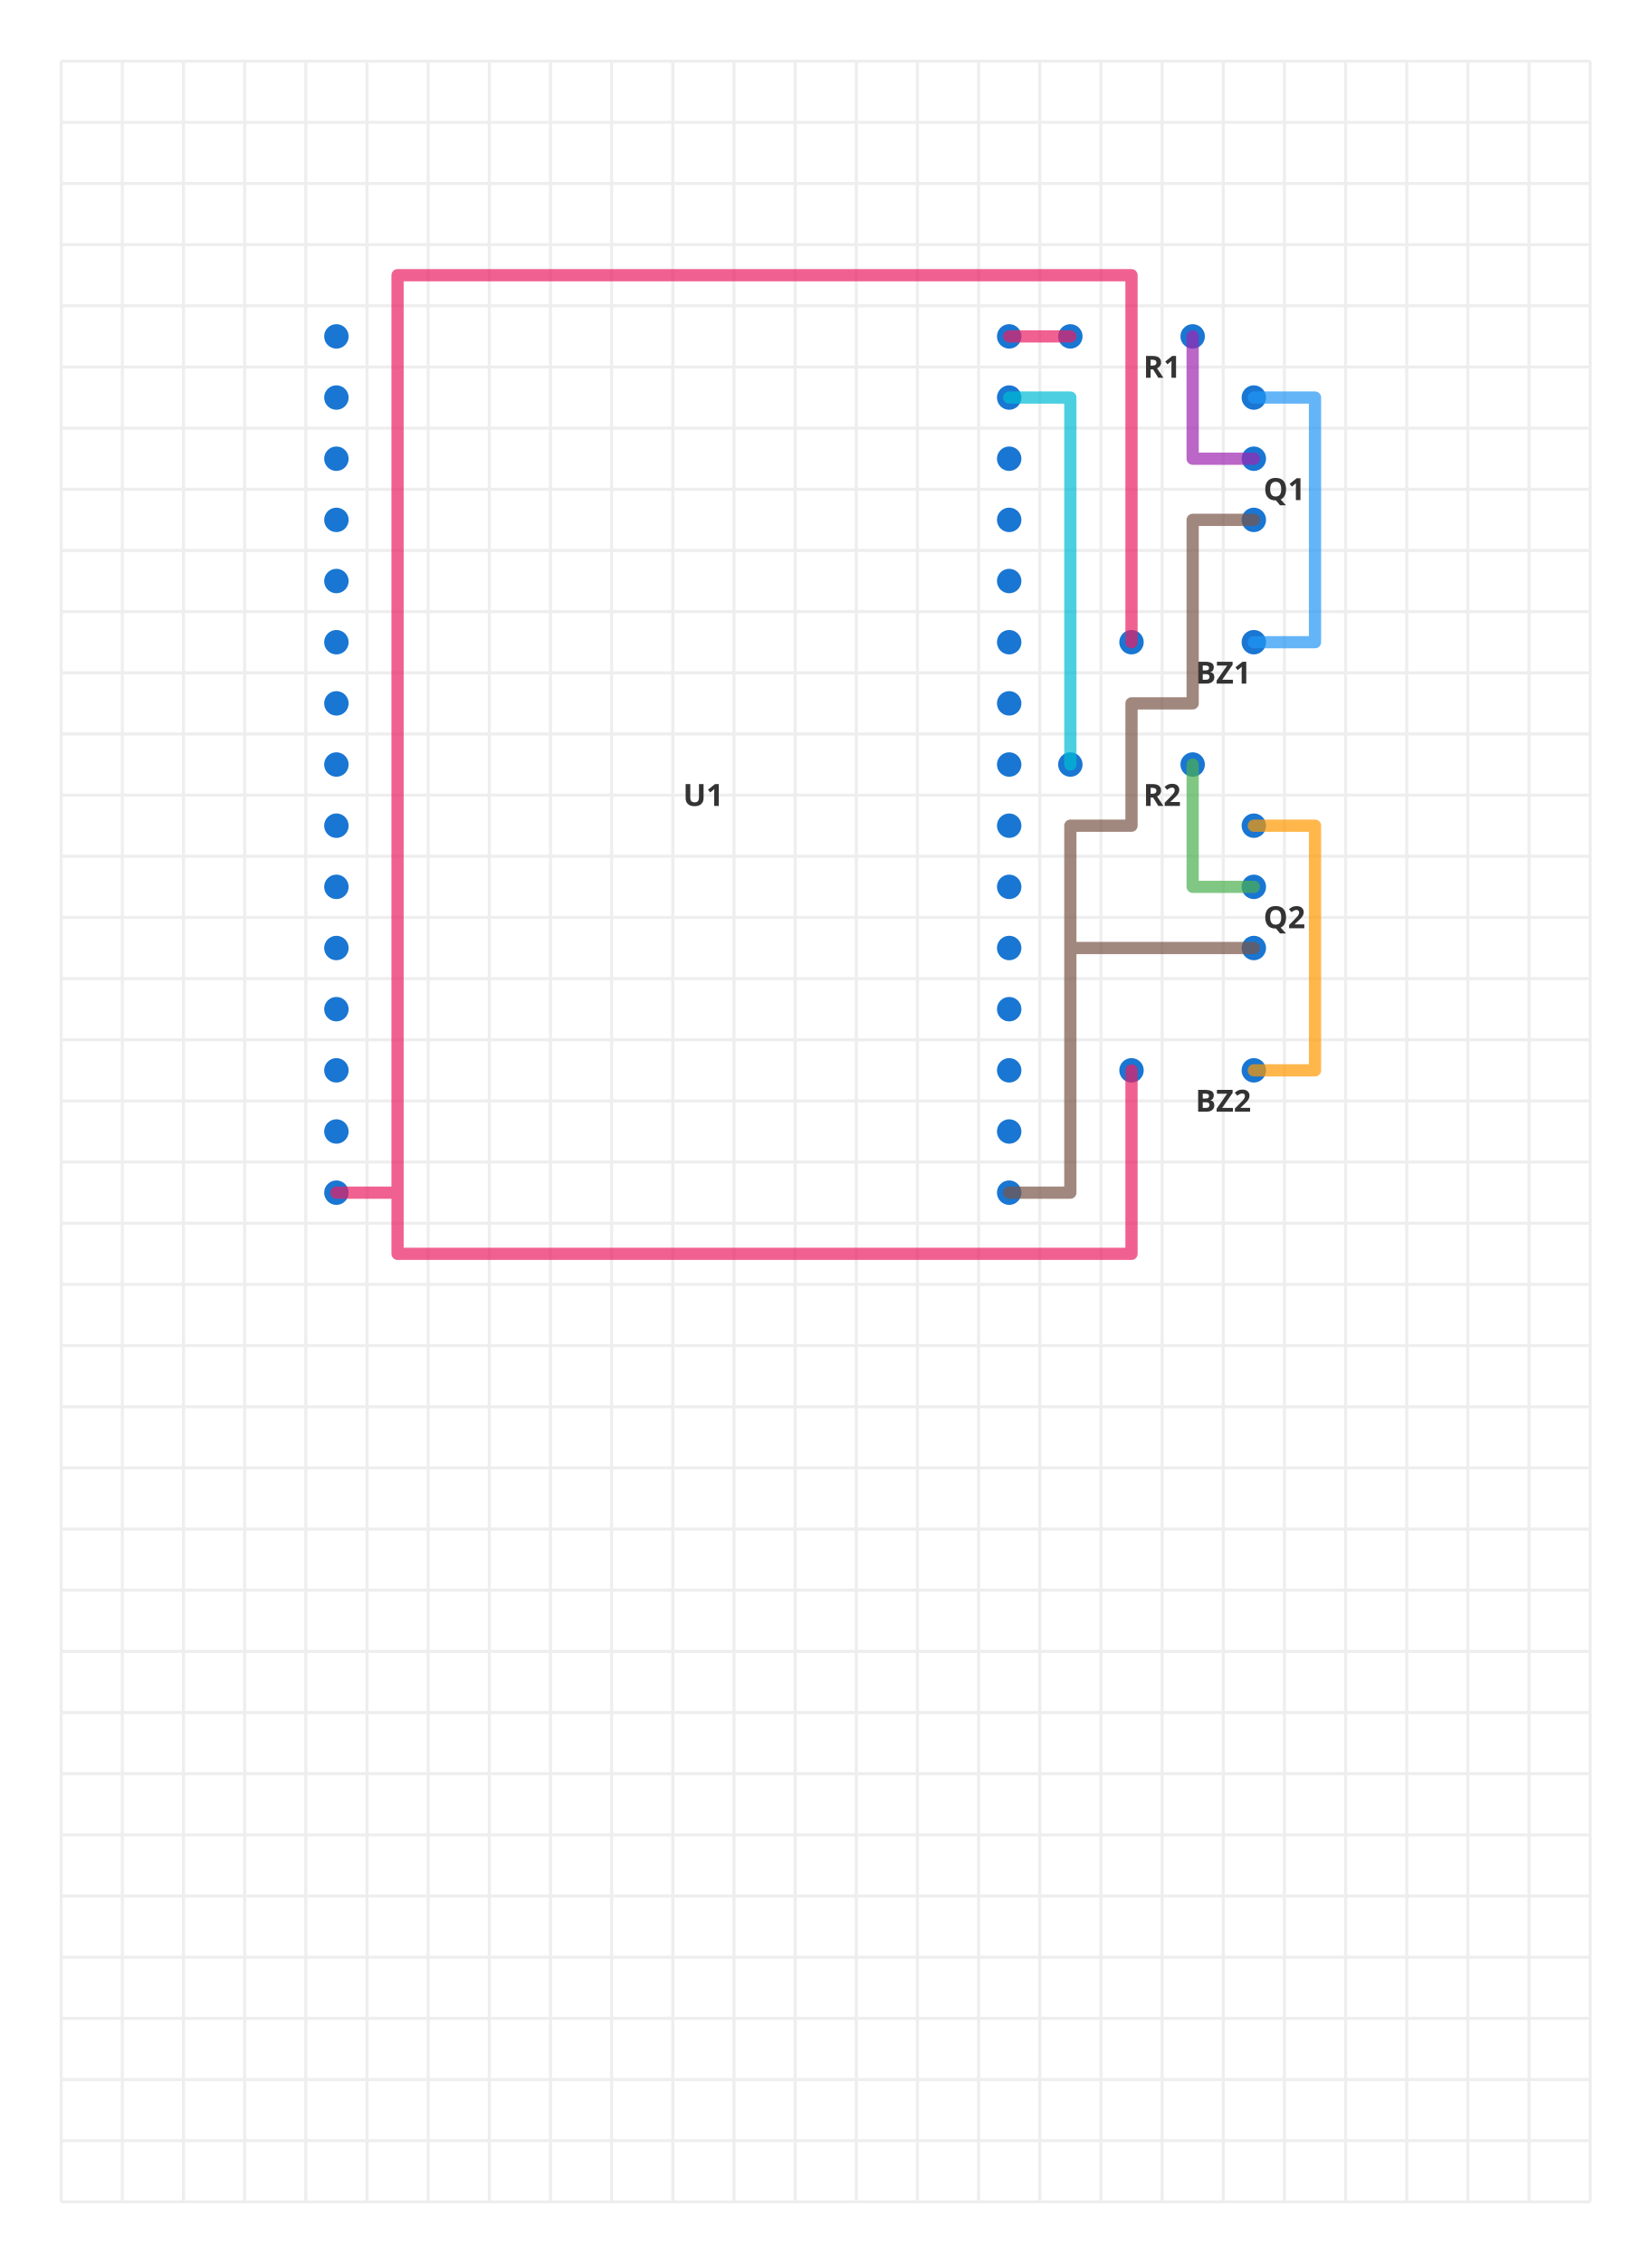
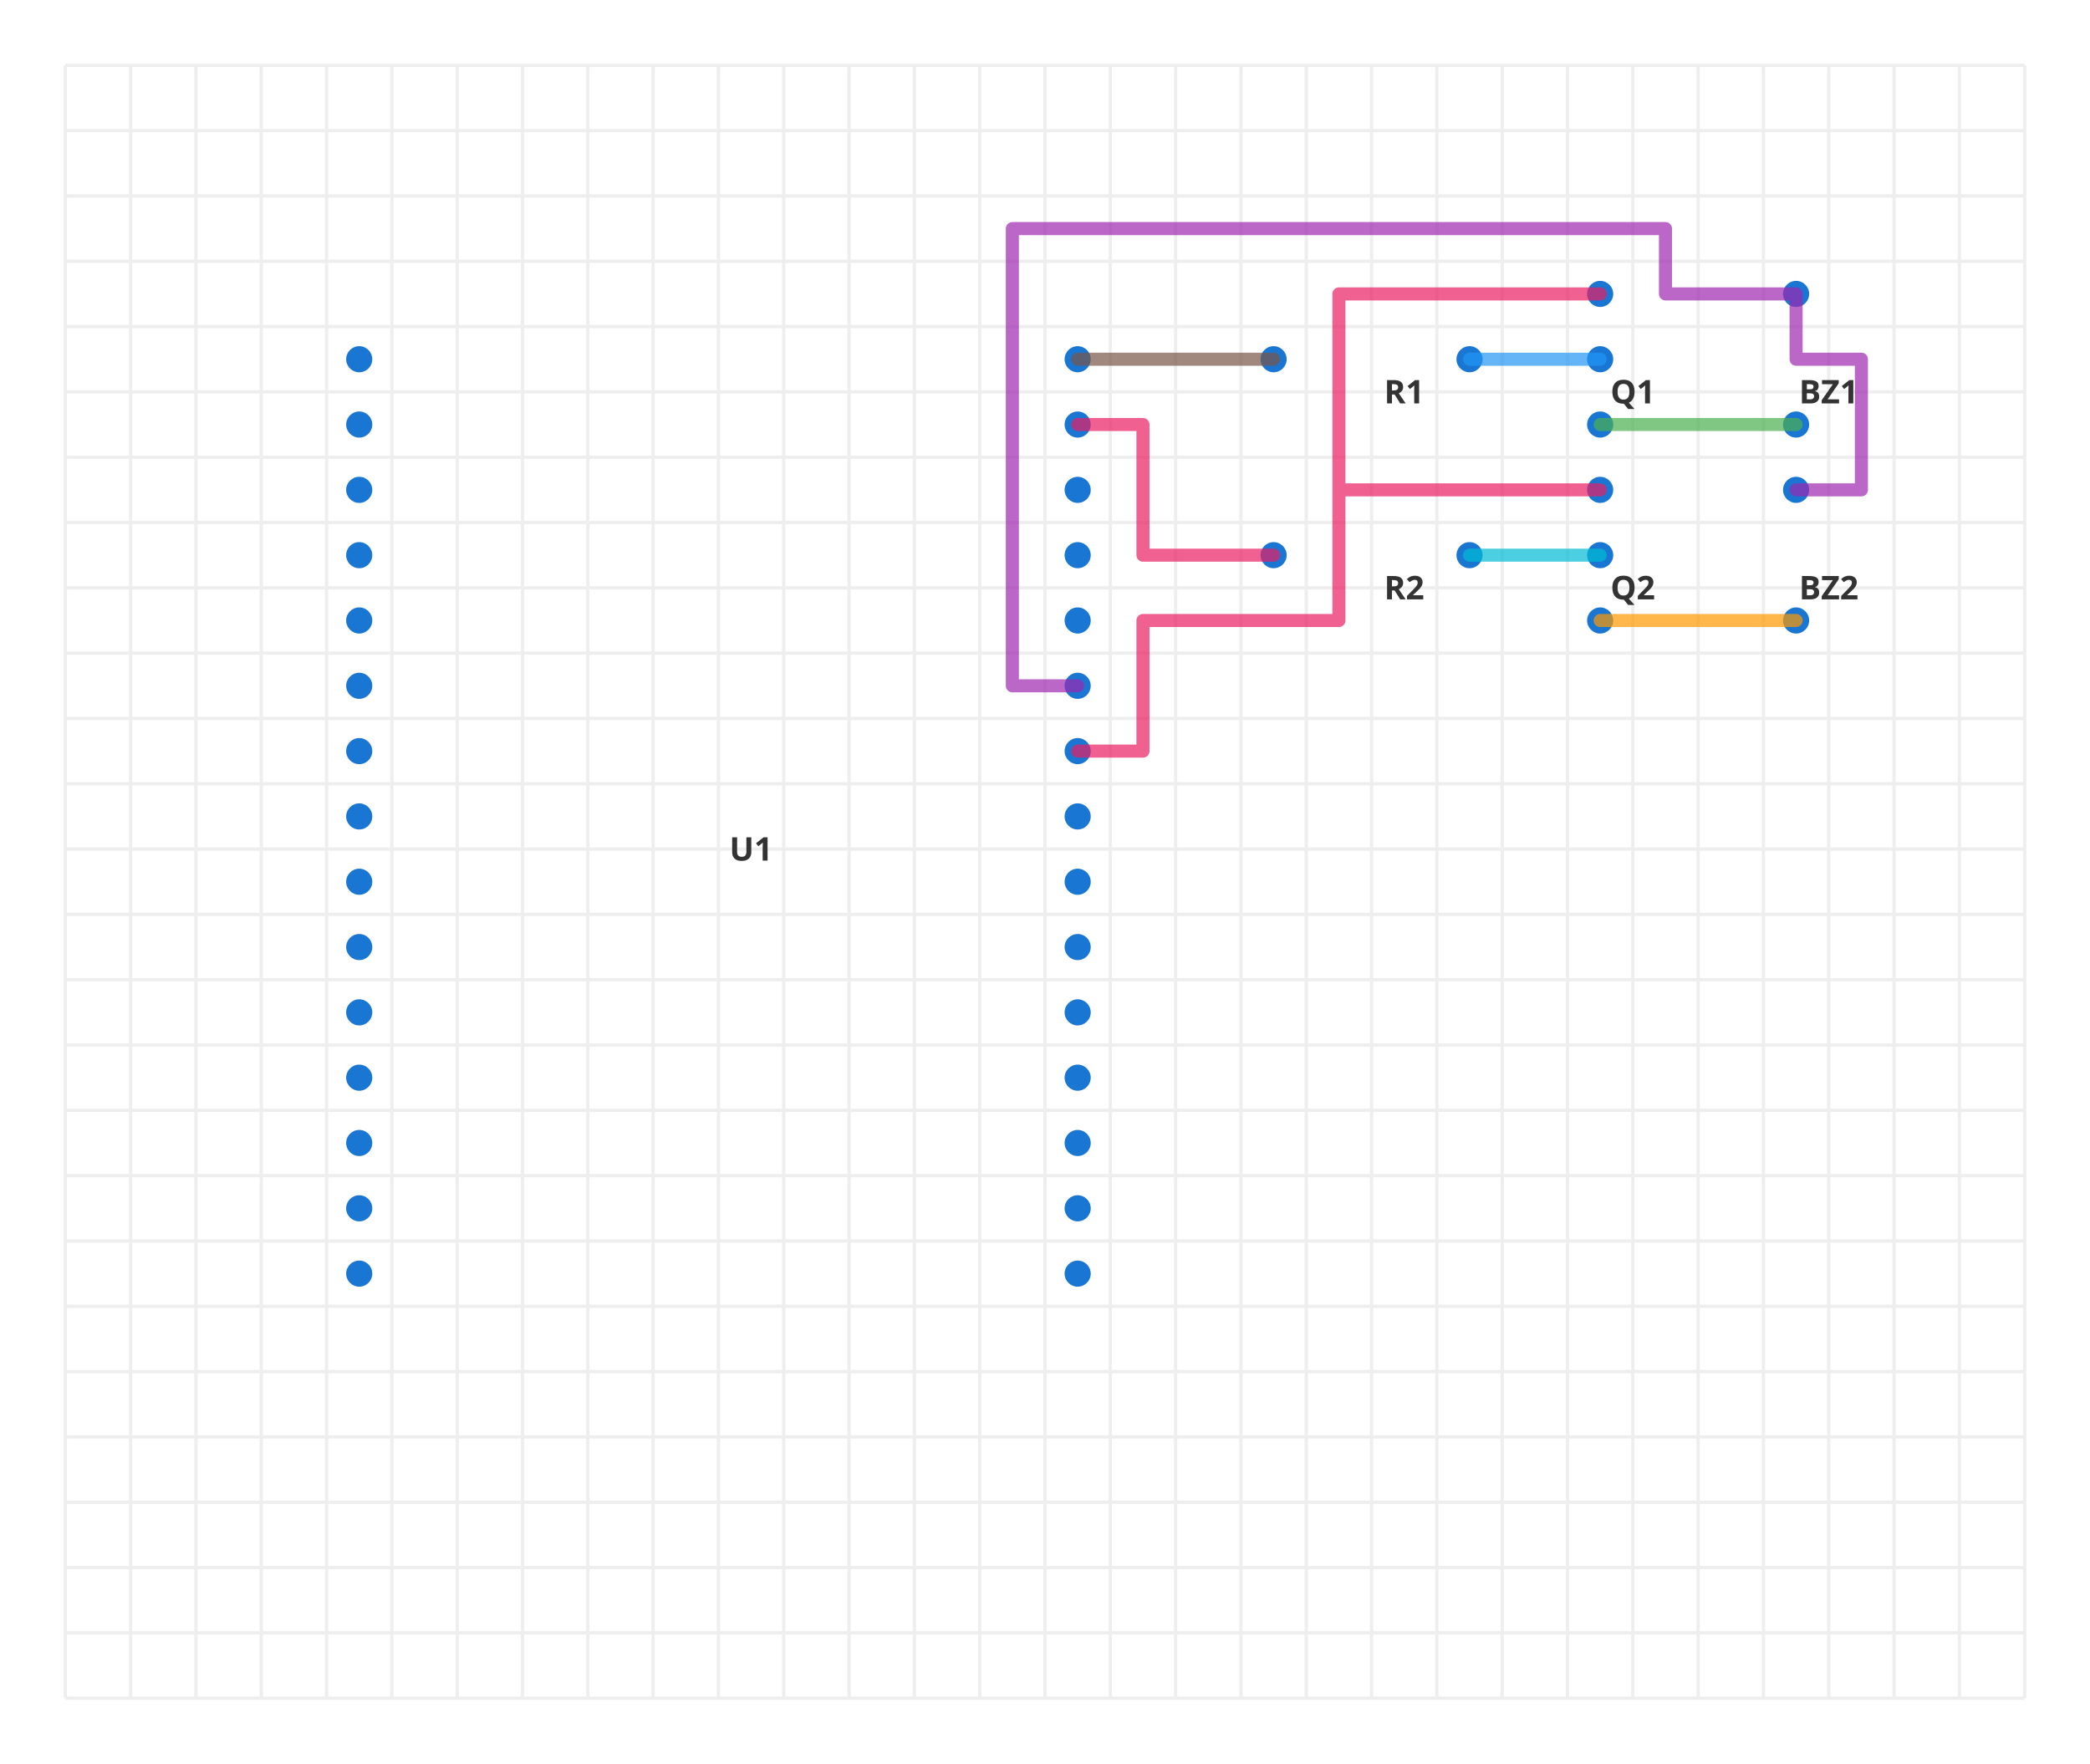
- <svg xmlns="http://www.w3.org/2000/svg" width="540" height="740" style="background: white; font-family: sans-serif;">
+ <svg xmlns="http://www.w3.org/2000/svg" width="640" height="540" style="background: white; font-family: sans-serif;">
  <defs>
    <style>
      .grid { stroke: #eee; stroke-width: 1; }
      .pin { fill: #1976d2; }
      .trace { fill: none; stroke-width: 4; stroke-linecap: round; stroke-linejoin: round; opacity: 0.7; }
      .comp-body { fill: rgba(100, 100, 100, 0.1); stroke: #666; stroke-width: 1; }
      .text { font-size: 10px; fill: #333; text-anchor: middle; dominant-baseline: middle; }
      .pin-label { font-size: 8px; fill: #666; }
    </style>
  </defs>
-   <line x1="20" y1="20" x2="20" y2="720" class="grid" />
-   <line x1="40" y1="20" x2="40" y2="720" class="grid" />
-   <line x1="60" y1="20" x2="60" y2="720" class="grid" />
-   <line x1="80" y1="20" x2="80" y2="720" class="grid" />
-   <line x1="100" y1="20" x2="100" y2="720" class="grid" />
-   <line x1="120" y1="20" x2="120" y2="720" class="grid" />
-   <line x1="140" y1="20" x2="140" y2="720" class="grid" />
-   <line x1="160" y1="20" x2="160" y2="720" class="grid" />
-   <line x1="180" y1="20" x2="180" y2="720" class="grid" />
-   <line x1="200" y1="20" x2="200" y2="720" class="grid" />
-   <line x1="220" y1="20" x2="220" y2="720" class="grid" />
-   <line x1="240" y1="20" x2="240" y2="720" class="grid" />
-   <line x1="260" y1="20" x2="260" y2="720" class="grid" />
-   <line x1="280" y1="20" x2="280" y2="720" class="grid" />
-   <line x1="300" y1="20" x2="300" y2="720" class="grid" />
-   <line x1="320" y1="20" x2="320" y2="720" class="grid" />
-   <line x1="340" y1="20" x2="340" y2="720" class="grid" />
-   <line x1="360" y1="20" x2="360" y2="720" class="grid" />
-   <line x1="380" y1="20" x2="380" y2="720" class="grid" />
-   <line x1="400" y1="20" x2="400" y2="720" class="grid" />
-   <line x1="420" y1="20" x2="420" y2="720" class="grid" />
-   <line x1="440" y1="20" x2="440" y2="720" class="grid" />
-   <line x1="460" y1="20" x2="460" y2="720" class="grid" />
-   <line x1="480" y1="20" x2="480" y2="720" class="grid" />
-   <line x1="500" y1="20" x2="500" y2="720" class="grid" />
-   <line x1="520" y1="20" x2="520" y2="720" class="grid" />
-   <line x1="20" y1="20" x2="520" y2="20" class="grid" />
-   <line x1="20" y1="40" x2="520" y2="40" class="grid" />
-   <line x1="20" y1="60" x2="520" y2="60" class="grid" />
-   <line x1="20" y1="80" x2="520" y2="80" class="grid" />
-   <line x1="20" y1="100" x2="520" y2="100" class="grid" />
-   <line x1="20" y1="120" x2="520" y2="120" class="grid" />
-   <line x1="20" y1="140" x2="520" y2="140" class="grid" />
-   <line x1="20" y1="160" x2="520" y2="160" class="grid" />
-   <line x1="20" y1="180" x2="520" y2="180" class="grid" />
-   <line x1="20" y1="200" x2="520" y2="200" class="grid" />
-   <line x1="20" y1="220" x2="520" y2="220" class="grid" />
-   <line x1="20" y1="240" x2="520" y2="240" class="grid" />
-   <line x1="20" y1="260" x2="520" y2="260" class="grid" />
-   <line x1="20" y1="280" x2="520" y2="280" class="grid" />
-   <line x1="20" y1="300" x2="520" y2="300" class="grid" />
-   <line x1="20" y1="320" x2="520" y2="320" class="grid" />
-   <line x1="20" y1="340" x2="520" y2="340" class="grid" />
-   <line x1="20" y1="360" x2="520" y2="360" class="grid" />
-   <line x1="20" y1="380" x2="520" y2="380" class="grid" />
-   <line x1="20" y1="400" x2="520" y2="400" class="grid" />
-   <line x1="20" y1="420" x2="520" y2="420" class="grid" />
-   <line x1="20" y1="440" x2="520" y2="440" class="grid" />
-   <line x1="20" y1="460" x2="520" y2="460" class="grid" />
-   <line x1="20" y1="480" x2="520" y2="480" class="grid" />
-   <line x1="20" y1="500" x2="520" y2="500" class="grid" />
-   <line x1="20" y1="520" x2="520" y2="520" class="grid" />
-   <line x1="20" y1="540" x2="520" y2="540" class="grid" />
-   <line x1="20" y1="560" x2="520" y2="560" class="grid" />
-   <line x1="20" y1="580" x2="520" y2="580" class="grid" />
-   <line x1="20" y1="600" x2="520" y2="600" class="grid" />
-   <line x1="20" y1="620" x2="520" y2="620" class="grid" />
-   <line x1="20" y1="640" x2="520" y2="640" class="grid" />
-   <line x1="20" y1="660" x2="520" y2="660" class="grid" />
-   <line x1="20" y1="680" x2="520" y2="680" class="grid" />
-   <line x1="20" y1="700" x2="520" y2="700" class="grid" />
-   <line x1="20" y1="720" x2="520" y2="720" class="grid" />
+   <line x1="20" y1="20" x2="20" y2="520" class="grid" />
+   <line x1="40" y1="20" x2="40" y2="520" class="grid" />
+   <line x1="60" y1="20" x2="60" y2="520" class="grid" />
+   <line x1="80" y1="20" x2="80" y2="520" class="grid" />
+   <line x1="100" y1="20" x2="100" y2="520" class="grid" />
+   <line x1="120" y1="20" x2="120" y2="520" class="grid" />
+   <line x1="140" y1="20" x2="140" y2="520" class="grid" />
+   <line x1="160" y1="20" x2="160" y2="520" class="grid" />
+   <line x1="180" y1="20" x2="180" y2="520" class="grid" />
+   <line x1="200" y1="20" x2="200" y2="520" class="grid" />
+   <line x1="220" y1="20" x2="220" y2="520" class="grid" />
+   <line x1="240" y1="20" x2="240" y2="520" class="grid" />
+   <line x1="260" y1="20" x2="260" y2="520" class="grid" />
+   <line x1="280" y1="20" x2="280" y2="520" class="grid" />
+   <line x1="300" y1="20" x2="300" y2="520" class="grid" />
+   <line x1="320" y1="20" x2="320" y2="520" class="grid" />
+   <line x1="340" y1="20" x2="340" y2="520" class="grid" />
+   <line x1="360" y1="20" x2="360" y2="520" class="grid" />
+   <line x1="380" y1="20" x2="380" y2="520" class="grid" />
+   <line x1="400" y1="20" x2="400" y2="520" class="grid" />
+   <line x1="420" y1="20" x2="420" y2="520" class="grid" />
+   <line x1="440" y1="20" x2="440" y2="520" class="grid" />
+   <line x1="460" y1="20" x2="460" y2="520" class="grid" />
+   <line x1="480" y1="20" x2="480" y2="520" class="grid" />
+   <line x1="500" y1="20" x2="500" y2="520" class="grid" />
+   <line x1="520" y1="20" x2="520" y2="520" class="grid" />
+   <line x1="540" y1="20" x2="540" y2="520" class="grid" />
+   <line x1="560" y1="20" x2="560" y2="520" class="grid" />
+   <line x1="580" y1="20" x2="580" y2="520" class="grid" />
+   <line x1="600" y1="20" x2="600" y2="520" class="grid" />
+   <line x1="620" y1="20" x2="620" y2="520" class="grid" />
+   <line x1="20" y1="20" x2="620" y2="20" class="grid" />
+   <line x1="20" y1="40" x2="620" y2="40" class="grid" />
+   <line x1="20" y1="60" x2="620" y2="60" class="grid" />
+   <line x1="20" y1="80" x2="620" y2="80" class="grid" />
+   <line x1="20" y1="100" x2="620" y2="100" class="grid" />
+   <line x1="20" y1="120" x2="620" y2="120" class="grid" />
+   <line x1="20" y1="140" x2="620" y2="140" class="grid" />
+   <line x1="20" y1="160" x2="620" y2="160" class="grid" />
+   <line x1="20" y1="180" x2="620" y2="180" class="grid" />
+   <line x1="20" y1="200" x2="620" y2="200" class="grid" />
+   <line x1="20" y1="220" x2="620" y2="220" class="grid" />
+   <line x1="20" y1="240" x2="620" y2="240" class="grid" />
+   <line x1="20" y1="260" x2="620" y2="260" class="grid" />
+   <line x1="20" y1="280" x2="620" y2="280" class="grid" />
+   <line x1="20" y1="300" x2="620" y2="300" class="grid" />
+   <line x1="20" y1="320" x2="620" y2="320" class="grid" />
+   <line x1="20" y1="340" x2="620" y2="340" class="grid" />
+   <line x1="20" y1="360" x2="620" y2="360" class="grid" />
+   <line x1="20" y1="380" x2="620" y2="380" class="grid" />
+   <line x1="20" y1="400" x2="620" y2="400" class="grid" />
+   <line x1="20" y1="420" x2="620" y2="420" class="grid" />
+   <line x1="20" y1="440" x2="620" y2="440" class="grid" />
+   <line x1="20" y1="460" x2="620" y2="460" class="grid" />
+   <line x1="20" y1="480" x2="620" y2="480" class="grid" />
+   <line x1="20" y1="500" x2="620" y2="500" class="grid" />
+   <line x1="20" y1="520" x2="620" y2="520" class="grid" />
  <text x="230" y="260" class="text" style="font-weight: bold;">U1</text>
  <circle cx="110" cy="110" r="4" class="pin" />
  <circle cx="110" cy="130" r="4" class="pin" />
  <circle cx="110" cy="150" r="4" class="pin" />
  <circle cx="110" cy="170" r="4" class="pin" />
  <circle cx="110" cy="190" r="4" class="pin" />
  <circle cx="110" cy="210" r="4" class="pin" />
  <circle cx="110" cy="230" r="4" class="pin" />
  <circle cx="110" cy="250" r="4" class="pin" />
  <circle cx="110" cy="270" r="4" class="pin" />
  <circle cx="110" cy="290" r="4" class="pin" />
  <circle cx="110" cy="310" r="4" class="pin" />
  <circle cx="110" cy="330" r="4" class="pin" />
  <circle cx="110" cy="350" r="4" class="pin" />
  <circle cx="110" cy="370" r="4" class="pin" />
  <circle cx="110" cy="390" r="4" class="pin" />
+   <circle cx="330" cy="110" r="4" class="pin" />
+   <circle cx="330" cy="130" r="4" class="pin" />
+   <circle cx="330" cy="150" r="4" class="pin" />
+   <circle cx="330" cy="170" r="4" class="pin" />
+   <circle cx="330" cy="190" r="4" class="pin" />
+   <circle cx="330" cy="210" r="4" class="pin" />
+   <circle cx="330" cy="230" r="4" class="pin" />
+   <circle cx="330" cy="250" r="4" class="pin" />
+   <circle cx="330" cy="270" r="4" class="pin" />
+   <circle cx="330" cy="290" r="4" class="pin" />
+   <circle cx="330" cy="310" r="4" class="pin" />
+   <circle cx="330" cy="330" r="4" class="pin" />
+   <circle cx="330" cy="350" r="4" class="pin" />
+   <circle cx="330" cy="370" r="4" class="pin" />
  <circle cx="330" cy="390" r="4" class="pin" />
-   <circle cx="330" cy="370" r="4" class="pin" />
-   <circle cx="330" cy="350" r="4" class="pin" />
-   <circle cx="330" cy="330" r="4" class="pin" />
-   <circle cx="330" cy="310" r="4" class="pin" />
-   <circle cx="330" cy="290" r="4" class="pin" />
-   <circle cx="330" cy="270" r="4" class="pin" />
-   <circle cx="330" cy="250" r="4" class="pin" />
-   <circle cx="330" cy="230" r="4" class="pin" />
-   <circle cx="330" cy="210" r="4" class="pin" />
-   <circle cx="330" cy="190" r="4" class="pin" />
-   <circle cx="330" cy="170" r="4" class="pin" />
-   <circle cx="330" cy="150" r="4" class="pin" />
-   <circle cx="330" cy="130" r="4" class="pin" />
-   <circle cx="330" cy="110" r="4" class="pin" />
-   <text x="380" y="120" class="text" style="font-weight: bold;">R1</text>
-   <circle cx="350" cy="110" r="4" class="pin" />
+   <text x="430" y="120" class="text" style="font-weight: bold;">R1</text>
  <circle cx="390" cy="110" r="4" class="pin" />
-   <text x="420" y="160" class="text" style="font-weight: bold;">Q1</text>
-   <circle cx="410" cy="170" r="4" class="pin" />
-   <circle cx="410" cy="150" r="4" class="pin" />
-   <circle cx="410" cy="130" r="4" class="pin" />
-   <text x="400" y="220" class="text" style="font-weight: bold;">BZ1</text>
-   <circle cx="370" cy="210" r="4" class="pin" />
-   <circle cx="410" cy="210" r="4" class="pin" />
-   <text x="380" y="260" class="text" style="font-weight: bold;">R2</text>
-   <circle cx="350" cy="250" r="4" class="pin" />
-   <circle cx="390" cy="250" r="4" class="pin" />
-   <text x="420" y="300" class="text" style="font-weight: bold;">Q2</text>
-   <circle cx="410" cy="310" r="4" class="pin" />
-   <circle cx="410" cy="290" r="4" class="pin" />
-   <circle cx="410" cy="270" r="4" class="pin" />
-   <text x="400" y="360" class="text" style="font-weight: bold;">BZ2</text>
-   <circle cx="370" cy="350" r="4" class="pin" />
-   <circle cx="410" cy="350" r="4" class="pin" />
-   <path d="M 330 110 L 350 110 " class="trace" stroke="#e91e63" />
-   <path d="M 390 110 L 390 130 M 390 130 L 390 150 M 390 150 L 410 150 " class="trace" stroke="#9c27b0" />
-   <path d="M 410 130 L 430 130 M 430 130 L 430 150 M 430 150 L 430 170 M 430 170 L 430 190 M 430 190 L 430 210 M 430 210 L 410 210 " class="trace" stroke="#2196f3" />
-   <path d="M 330 130 L 350 130 M 350 130 L 350 150 M 350 150 L 350 170 M 350 170 L 350 190 M 350 190 L 350 210 M 350 210 L 350 230 M 350 230 L 350 250 " class="trace" stroke="#00bcd4" />
-   <path d="M 390 250 L 390 270 M 390 270 L 390 290 M 390 290 L 410 290 " class="trace" stroke="#4caf50" />
-   <path d="M 410 270 L 430 270 M 430 270 L 430 290 M 430 290 L 430 310 M 430 310 L 430 330 M 430 330 L 430 350 M 430 350 L 410 350 " class="trace" stroke="#ff9800" />
-   <path d="M 330 390 L 350 390 M 350 390 L 350 370 M 350 370 L 350 350 M 350 350 L 350 330 M 350 330 L 350 310 M 350 310 L 350 290 M 350 290 L 350 270 M 350 270 L 370 270 M 370 270 L 370 250 M 370 250 L 370 230 M 370 230 L 390 230 M 390 230 L 390 210 M 390 210 L 390 190 M 390 190 L 390 170 M 390 170 L 410 170 M 350 310 L 370 310 M 370 310 L 390 310 M 390 310 L 410 310 " class="trace" stroke="#795548" />
-   <path d="M 110 390 L 130 390 M 130 390 L 130 370 M 130 370 L 130 350 M 130 350 L 130 330 M 130 330 L 130 310 M 130 310 L 130 290 M 130 290 L 130 270 M 130 270 L 130 250 M 130 250 L 130 230 M 130 230 L 130 210 M 130 210 L 130 190 M 130 190 L 130 170 M 130 170 L 130 150 M 130 150 L 130 130 M 130 130 L 130 110 M 130 110 L 130 90 M 130 90 L 150 90 M 150 90 L 170 90 M 170 90 L 190 90 M 190 90 L 210 90 M 210 90 L 230 90 M 230 90 L 250 90 M 250 90 L 270 90 M 270 90 L 290 90 M 290 90 L 310 90 M 310 90 L 330 90 M 330 90 L 350 90 M 350 90 L 370 90 M 370 90 L 370 110 M 370 110 L 370 130 M 370 130 L 370 150 M 370 150 L 370 170 M 370 170 L 370 190 M 370 190 L 370 210 M 130 390 L 130 410 M 130 410 L 150 410 M 150 410 L 170 410 M 170 410 L 190 410 M 190 410 L 210 410 M 210 410 L 230 410 M 230 410 L 250 410 M 250 410 L 270 410 M 270 410 L 290 410 M 290 410 L 310 410 M 310 410 L 330 410 M 330 410 L 350 410 M 350 410 L 370 410 M 370 410 L 370 390 M 370 390 L 370 370 M 370 370 L 370 350 " class="trace" stroke="#e91e63" />
+   <circle cx="450" cy="110" r="4" class="pin" />
+   <text x="500" y="120" class="text" style="font-weight: bold;">Q1</text>
+   <circle cx="490" cy="90" r="4" class="pin" />
+   <circle cx="490" cy="110" r="4" class="pin" />
+   <circle cx="490" cy="130" r="4" class="pin" />
+   <text x="560" y="120" class="text" style="font-weight: bold;">BZ1</text>
+   <circle cx="550" cy="90" r="4" class="pin" />
+   <circle cx="550" cy="130" r="4" class="pin" />
+   <text x="430" y="180" class="text" style="font-weight: bold;">R2</text>
+   <circle cx="390" cy="170" r="4" class="pin" />
+   <circle cx="450" cy="170" r="4" class="pin" />
+   <text x="500" y="180" class="text" style="font-weight: bold;">Q2</text>
+   <circle cx="490" cy="150" r="4" class="pin" />
+   <circle cx="490" cy="170" r="4" class="pin" />
+   <circle cx="490" cy="190" r="4" class="pin" />
+   <text x="560" y="180" class="text" style="font-weight: bold;">BZ2</text>
+   <circle cx="550" cy="150" r="4" class="pin" />
+   <circle cx="550" cy="190" r="4" class="pin" />
+   <path d="M 330 230 L 350 230 M 350 230 L 350 210 M 350 210 L 350 190 M 350 190 L 370 190 M 370 190 L 390 190 M 390 190 L 410 190 M 410 190 L 410 170 M 410 170 L 410 150 M 410 150 L 410 130 M 410 130 L 410 110 M 410 110 L 410 90 M 410 90 L 430 90 M 430 90 L 450 90 M 450 90 L 470 90 M 470 90 L 490 90 M 410 150 L 430 150 M 430 150 L 450 150 M 450 150 L 470 150 M 470 150 L 490 150 " class="trace" stroke="#e91e63" />
+   <path d="M 330 210 L 310 210 M 310 210 L 310 190 M 310 190 L 310 170 M 310 170 L 310 150 M 310 150 L 310 130 M 310 130 L 310 110 M 310 110 L 310 90 M 310 90 L 310 70 M 310 70 L 330 70 M 330 70 L 350 70 M 350 70 L 370 70 M 370 70 L 390 70 M 390 70 L 410 70 M 410 70 L 430 70 M 430 70 L 450 70 M 450 70 L 470 70 M 470 70 L 490 70 M 490 70 L 510 70 M 510 70 L 510 90 M 510 90 L 530 90 M 530 90 L 550 90 M 550 90 L 550 110 M 550 110 L 570 110 M 570 110 L 570 130 M 570 130 L 570 150 M 570 150 L 550 150 " class="trace" stroke="#9c27b0" />
+   <path d="M 450 110 L 470 110 M 470 110 L 490 110 " class="trace" stroke="#2196f3" />
+   <path d="M 450 170 L 470 170 M 470 170 L 490 170 " class="trace" stroke="#00bcd4" />
+   <path d="M 490 130 L 510 130 M 510 130 L 530 130 M 530 130 L 550 130 " class="trace" stroke="#4caf50" />
+   <path d="M 490 190 L 510 190 M 510 190 L 530 190 M 530 190 L 550 190 " class="trace" stroke="#ff9800" />
+   <path d="M 330 110 L 350 110 M 350 110 L 370 110 M 370 110 L 390 110 " class="trace" stroke="#795548" />
+   <path d="M 330 130 L 350 130 M 350 130 L 350 150 M 350 150 L 350 170 M 350 170 L 370 170 M 370 170 L 390 170 " class="trace" stroke="#e91e63" />
</svg>
